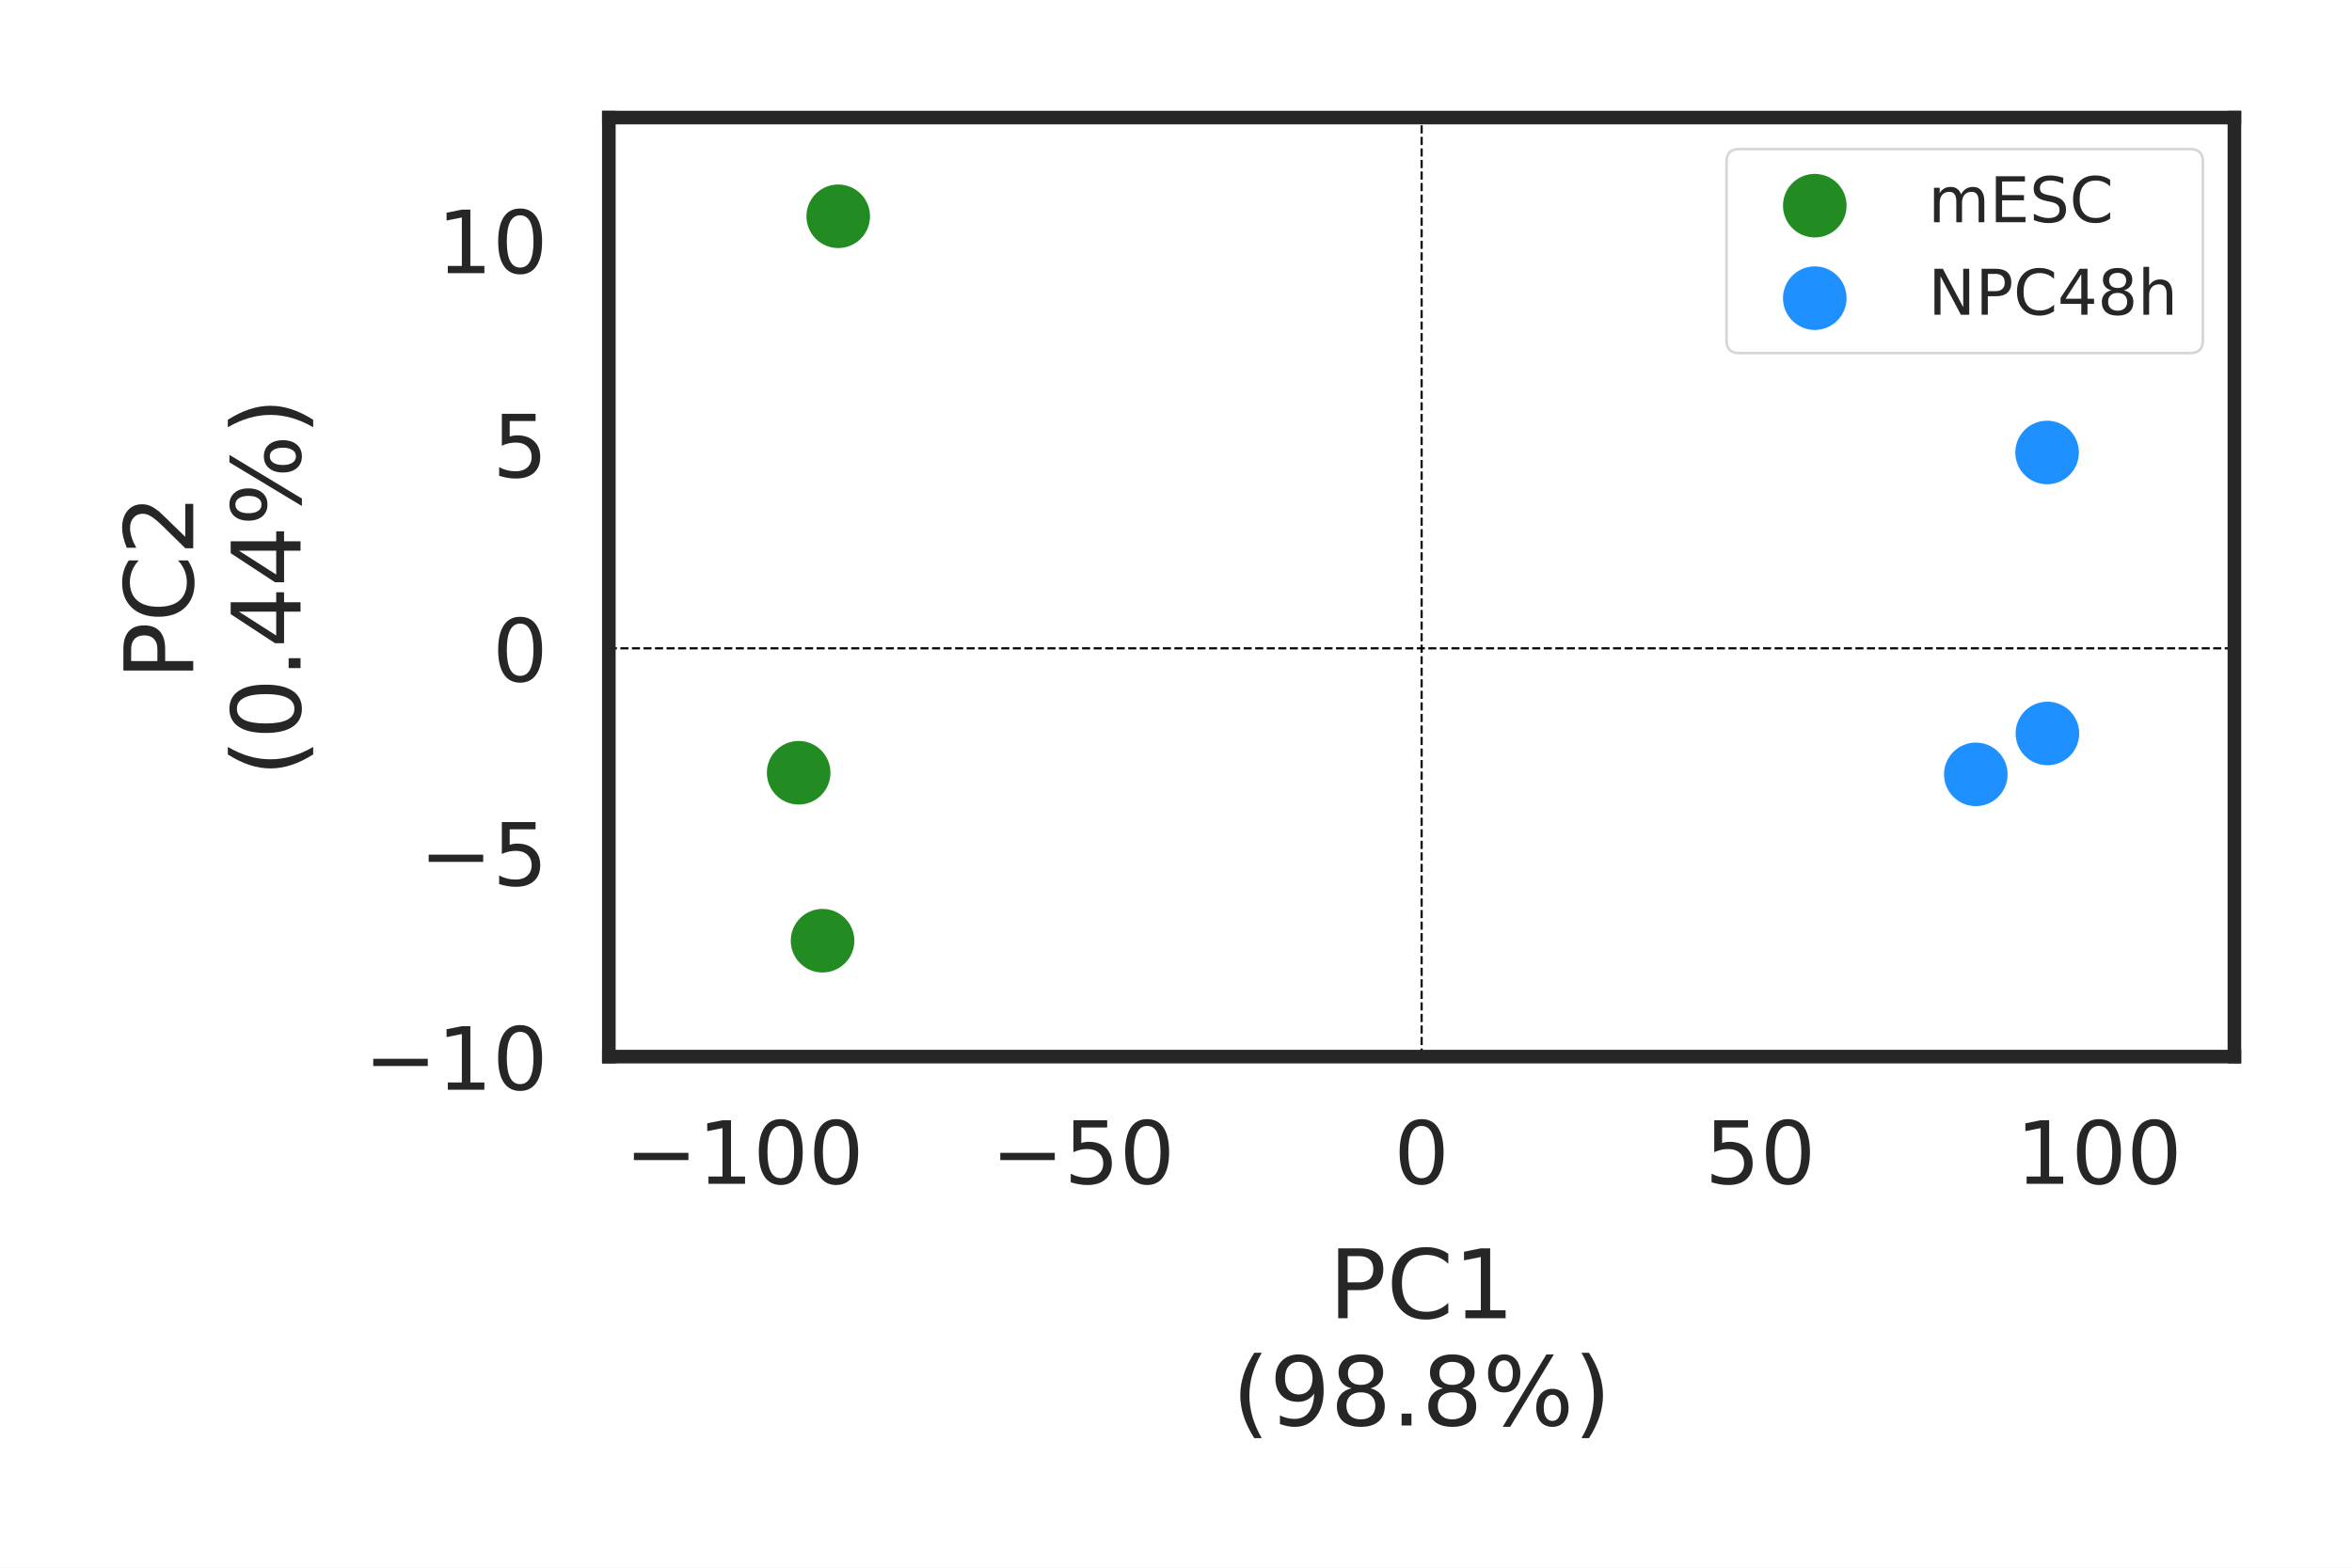
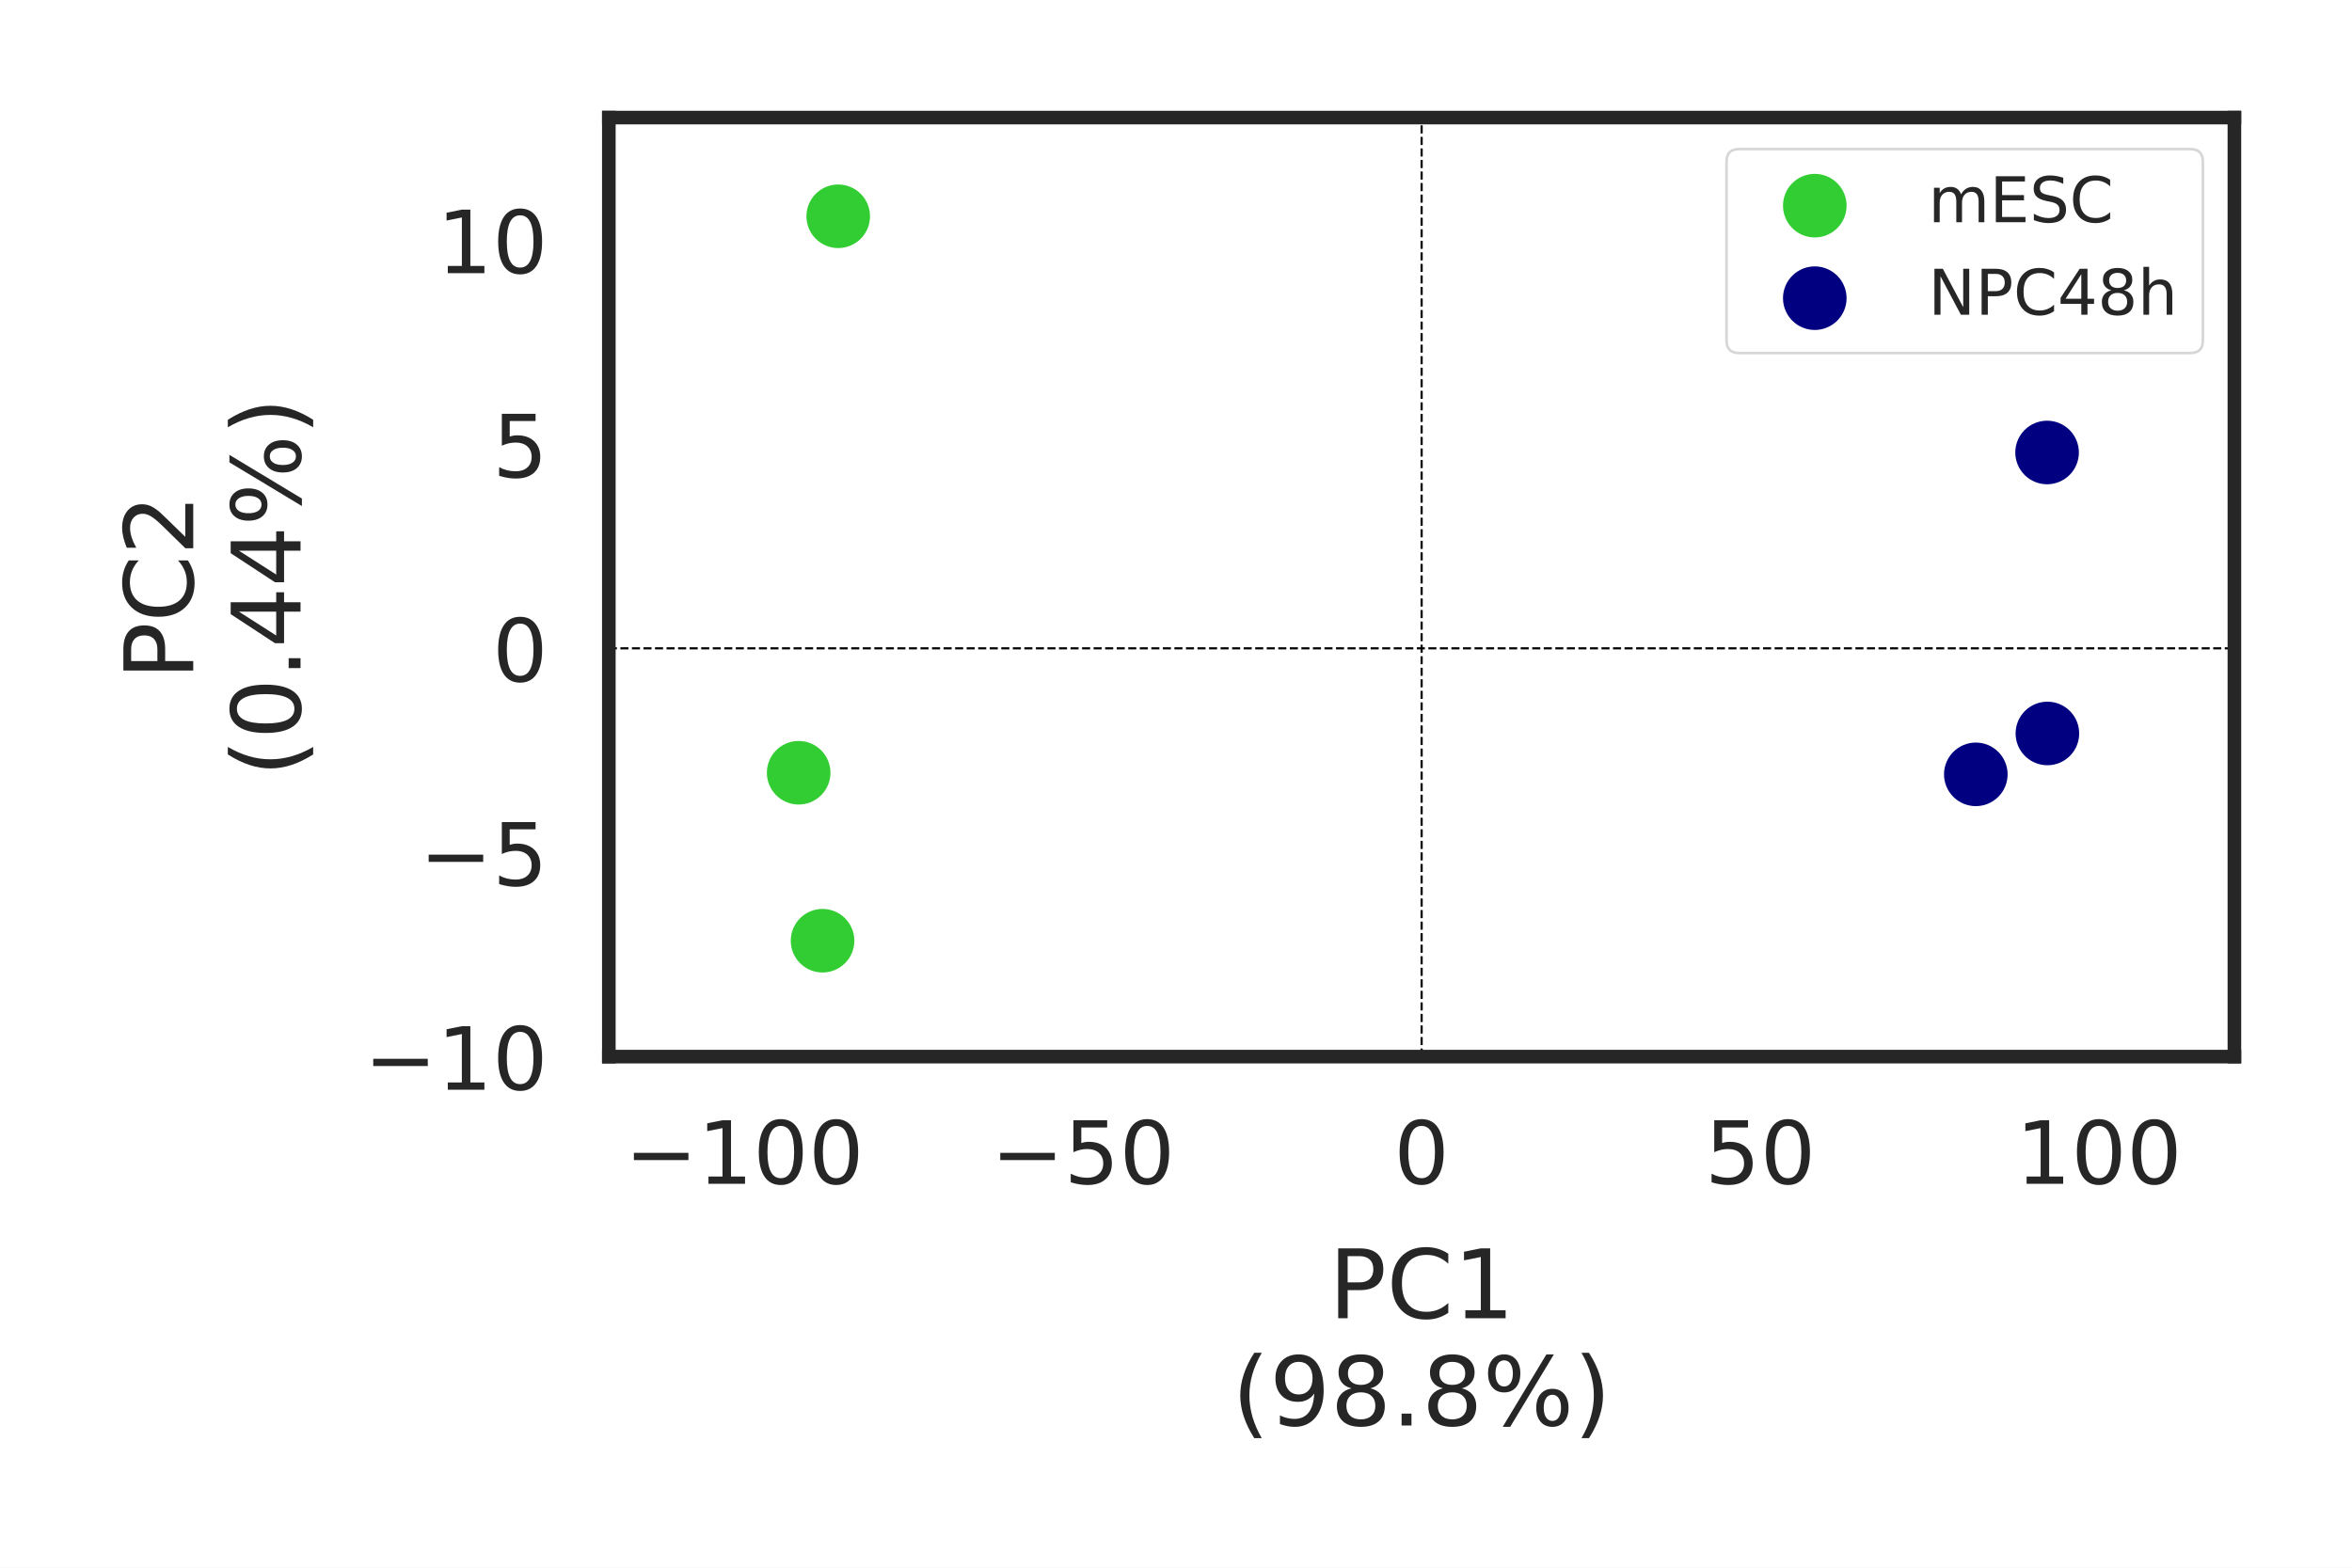
<svg xmlns="http://www.w3.org/2000/svg" xmlns:xlink="http://www.w3.org/1999/xlink" height="144pt" version="1.1" viewBox="0 0 216 144" width="216pt">
  <defs>
    <style type="text/css">
*{stroke-linecap:butt;stroke-linejoin:round;}
  </style>
  </defs>
  <g id="figure_1">
    <g id="patch_1">
      <path d="M 0 144  L 216 144  L 216 0  L 0 0  z " style="fill:#ffffff;" />
    </g>
    <g id="axes_1">
      <g id="patch_2">
        <path d="M 55.914 97.056  L 205.2 97.056  L 205.2 10.8  L 55.914 10.8  z " style="fill:#ffffff;" />
      </g>
      <g id="matplotlib.axis_1">
        <g id="xtick_1">
          <g id="line2d_1" />
          <g id="text_1">
            <defs>
              <path d="M 10.594 35.5  L 73.188 35.5  L 73.188 27.203  L 10.594 27.203  z " id="DejaVuSans-8722" />
              <path d="M 12.406 8.297  L 28.516 8.297  L 28.516 63.922  L 10.984 60.406  L 10.984 69.391  L 28.422 72.906  L 38.281 72.906  L 38.281 8.297  L 54.391 8.297  L 54.391 0  L 12.406 0  z " id="DejaVuSans-49" />
              <path d="M 31.781 66.406  Q 24.172 66.406 20.328 58.906  Q 16.5 51.422 16.5 36.375  Q 16.5 21.391 20.328 13.891  Q 24.172 6.391 31.781 6.391  Q 39.453 6.391 43.281 13.891  Q 47.125 21.391 47.125 36.375  Q 47.125 51.422 43.281 58.906  Q 39.453 66.406 31.781 66.406  z M 31.781 74.219  Q 44.047 74.219 50.516 64.516  Q 56.984 54.828 56.984 36.375  Q 56.984 17.969 50.516 8.266  Q 44.047 -1.422 31.781 -1.422  Q 19.531 -1.422 13.062 8.266  Q 6.594 17.969 6.594 36.375  Q 6.594 54.828 13.062 64.516  Q 19.531 74.219 31.781 74.219  z " id="DejaVuSans-48" />
            </defs>
            <g style="fill:#262626;" transform="translate(57.36762 108.7348)scale(0.08 -0.08)">
              <use xlink:href="#DejaVuSans-8722" />
              <use x="83.789" xlink:href="#DejaVuSans-49" />
              <use x="147.412" xlink:href="#DejaVuSans-48" />
              <use x="211.035" xlink:href="#DejaVuSans-48" />
            </g>
          </g>
        </g>
        <g id="xtick_2">
          <g id="line2d_2" />
          <g id="text_2">
            <defs>
              <path d="M 10.797 72.906  L 49.516 72.906  L 49.516 64.594  L 19.828 64.594  L 19.828 46.734  Q 21.969 47.469 24.109 47.828  Q 26.266 48.188 28.422 48.188  Q 40.625 48.188 47.75 41.5  Q 54.891 34.812 54.891 23.391  Q 54.891 11.625 47.562 5.094  Q 40.234 -1.422 26.906 -1.422  Q 22.312 -1.422 17.547 -0.641  Q 12.797 0.141 7.719 1.703  L 7.719 11.625  Q 12.109 9.234 16.797 8.062  Q 21.484 6.891 26.703 6.891  Q 35.156 6.891 40.078 11.328  Q 45.016 15.766 45.016 23.391  Q 45.016 31 40.078 35.438  Q 35.156 39.891 26.703 39.891  Q 22.75 39.891 18.812 39.016  Q 14.891 38.141 10.797 36.281  z " id="DejaVuSans-53" />
            </defs>
            <g style="fill:#262626;" transform="translate(91.01387 108.7348)scale(0.08 -0.08)">
              <use xlink:href="#DejaVuSans-8722" />
              <use x="83.789" xlink:href="#DejaVuSans-53" />
              <use x="147.412" xlink:href="#DejaVuSans-48" />
            </g>
          </g>
        </g>
        <g id="xtick_3">
          <g id="line2d_3" />
          <g id="text_3">
            <g style="fill:#262626;" transform="translate(128.012 108.7348)scale(0.08 -0.08)">
              <use xlink:href="#DejaVuSans-48" />
            </g>
          </g>
        </g>
        <g id="xtick_4">
          <g id="line2d_4" />
          <g id="text_4">
            <g style="fill:#262626;" transform="translate(156.5683 108.7348)scale(0.08 -0.08)">
              <use xlink:href="#DejaVuSans-53" />
              <use x="63.623" xlink:href="#DejaVuSans-48" />
            </g>
          </g>
        </g>
        <g id="xtick_5">
          <g id="line2d_5" />
          <g id="text_5">
            <g style="fill:#262626;" transform="translate(185.1245 108.7348)scale(0.08 -0.08)">
              <use xlink:href="#DejaVuSans-49" />
              <use x="63.623" xlink:href="#DejaVuSans-48" />
              <use x="127.246" xlink:href="#DejaVuSans-48" />
            </g>
          </g>
        </g>
        <g id="text_6">
          <defs>
            <path d="M 19.672 64.797  L 19.672 37.406  L 32.078 37.406  Q 38.969 37.406 42.719 40.969  Q 46.484 44.531 46.484 51.125  Q 46.484 57.672 42.719 61.234  Q 38.969 64.797 32.078 64.797  z M 9.812 72.906  L 32.078 72.906  Q 44.344 72.906 50.609 67.359  Q 56.891 61.812 56.891 51.125  Q 56.891 40.328 50.609 34.812  Q 44.344 29.297 32.078 29.297  L 19.672 29.297  L 19.672 0  L 9.812 0  z " id="DejaVuSans-80" />
            <path d="M 64.406 67.281  L 64.406 56.891  Q 59.422 61.531 53.781 63.812  Q 48.141 66.109 41.797 66.109  Q 29.297 66.109 22.656 58.469  Q 16.016 50.828 16.016 36.375  Q 16.016 21.969 22.656 14.328  Q 29.297 6.688 41.797 6.688  Q 48.141 6.688 53.781 8.984  Q 59.422 11.281 64.406 15.922  L 64.406 5.609  Q 59.234 2.094 53.438 0.328  Q 47.656 -1.422 41.219 -1.422  Q 24.656 -1.422 15.125 8.703  Q 5.609 18.844 5.609 36.375  Q 5.609 53.953 15.125 64.078  Q 24.656 74.219 41.219 74.219  Q 47.75 74.219 53.531 72.484  Q 59.328 70.75 64.406 67.281  z " id="DejaVuSans-67" />
          </defs>
          <g style="fill:#262626;" transform="translate(122.032 121.0851)scale(0.088 -0.088)">
            <use xlink:href="#DejaVuSans-80" />
            <use x="60.303" xlink:href="#DejaVuSans-67" />
            <use x="130.127" xlink:href="#DejaVuSans-49" />
          </g>
          <defs>
            <path d="M 31 75.875  Q 24.469 64.656 21.281 53.656  Q 18.109 42.672 18.109 31.391  Q 18.109 20.125 21.312 9.062  Q 24.516 -2 31 -13.188  L 23.188 -13.188  Q 15.875 -1.703 12.234 9.375  Q 8.594 20.453 8.594 31.391  Q 8.594 42.281 12.203 53.312  Q 15.828 64.359 23.188 75.875  z " id="DejaVuSans-40" />
            <path d="M 10.984 1.516  L 10.984 10.5  Q 14.703 8.734 18.5 7.812  Q 22.312 6.891 25.984 6.891  Q 35.75 6.891 40.891 13.453  Q 46.047 20.016 46.781 33.406  Q 43.953 29.203 39.594 26.953  Q 35.25 24.703 29.984 24.703  Q 19.047 24.703 12.672 31.312  Q 6.297 37.938 6.297 49.422  Q 6.297 60.641 12.938 67.422  Q 19.578 74.219 30.609 74.219  Q 43.266 74.219 49.922 64.516  Q 56.594 54.828 56.594 36.375  Q 56.594 19.141 48.406 8.859  Q 40.234 -1.422 26.422 -1.422  Q 22.703 -1.422 18.891 -0.688  Q 15.094 0.047 10.984 1.516  z M 30.609 32.422  Q 37.25 32.422 41.125 36.953  Q 45.016 41.5 45.016 49.422  Q 45.016 57.281 41.125 61.844  Q 37.25 66.406 30.609 66.406  Q 23.969 66.406 20.094 61.844  Q 16.219 57.281 16.219 49.422  Q 16.219 41.5 20.094 36.953  Q 23.969 32.422 30.609 32.422  z " id="DejaVuSans-57" />
            <path d="M 31.781 34.625  Q 24.75 34.625 20.719 30.859  Q 16.703 27.094 16.703 20.516  Q 16.703 13.922 20.719 10.156  Q 24.75 6.391 31.781 6.391  Q 38.812 6.391 42.859 10.172  Q 46.922 13.969 46.922 20.516  Q 46.922 27.094 42.891 30.859  Q 38.875 34.625 31.781 34.625  z M 21.922 38.812  Q 15.578 40.375 12.031 44.719  Q 8.5 49.078 8.5 55.328  Q 8.5 64.062 14.719 69.141  Q 20.953 74.219 31.781 74.219  Q 42.672 74.219 48.875 69.141  Q 55.078 64.062 55.078 55.328  Q 55.078 49.078 51.531 44.719  Q 48 40.375 41.703 38.812  Q 48.828 37.156 52.797 32.312  Q 56.781 27.484 56.781 20.516  Q 56.781 9.906 50.312 4.234  Q 43.844 -1.422 31.781 -1.422  Q 19.734 -1.422 13.25 4.234  Q 6.781 9.906 6.781 20.516  Q 6.781 27.484 10.781 32.312  Q 14.797 37.156 21.922 38.812  z M 18.312 54.391  Q 18.312 48.734 21.844 45.562  Q 25.391 42.391 31.781 42.391  Q 38.141 42.391 41.719 45.562  Q 45.312 48.734 45.312 54.391  Q 45.312 60.062 41.719 63.234  Q 38.141 66.406 31.781 66.406  Q 25.391 66.406 21.844 63.234  Q 18.312 60.062 18.312 54.391  z " id="DejaVuSans-56" />
            <path d="M 10.688 12.406  L 21 12.406  L 21 0  L 10.688 0  z " id="DejaVuSans-46" />
            <path d="M 72.703 32.078  Q 68.453 32.078 66.031 28.469  Q 63.625 24.859 63.625 18.406  Q 63.625 12.062 66.031 8.422  Q 68.453 4.781 72.703 4.781  Q 76.859 4.781 79.266 8.422  Q 81.688 12.062 81.688 18.406  Q 81.688 24.812 79.266 28.438  Q 76.859 32.078 72.703 32.078  z M 72.703 38.281  Q 80.422 38.281 84.953 32.906  Q 89.5 27.547 89.5 18.406  Q 89.5 9.281 84.938 3.922  Q 80.375 -1.422 72.703 -1.422  Q 64.891 -1.422 60.344 3.922  Q 55.812 9.281 55.812 18.406  Q 55.812 27.594 60.375 32.938  Q 64.938 38.281 72.703 38.281  z M 22.312 68.016  Q 18.109 68.016 15.688 64.375  Q 13.281 60.75 13.281 54.391  Q 13.281 47.953 15.672 44.328  Q 18.062 40.719 22.312 40.719  Q 26.562 40.719 28.969 44.328  Q 31.391 47.953 31.391 54.391  Q 31.391 60.688 28.953 64.344  Q 26.516 68.016 22.312 68.016  z M 66.406 74.219  L 74.219 74.219  L 28.609 -1.422  L 20.797 -1.422  z M 22.312 74.219  Q 30.031 74.219 34.609 68.875  Q 39.203 63.531 39.203 54.391  Q 39.203 45.172 34.641 39.844  Q 30.078 34.516 22.312 34.516  Q 14.547 34.516 10.031 39.859  Q 5.516 45.219 5.516 54.391  Q 5.516 63.484 10.047 68.844  Q 14.594 74.219 22.312 74.219  z " id="DejaVuSans-37" />
            <path d="M 8.016 75.875  L 15.828 75.875  Q 23.141 64.359 26.781 53.312  Q 30.422 42.281 30.422 31.391  Q 30.422 20.453 26.781 9.375  Q 23.141 -1.703 15.828 -13.188  L 8.016 -13.188  Q 14.5 -2 17.703 9.062  Q 20.906 20.125 20.906 31.391  Q 20.906 42.672 17.703 53.656  Q 14.5 64.656 8.016 75.875  z " id="DejaVuSans-41" />
          </defs>
          <g style="fill:#262626;" transform="translate(113.1461 130.9392)scale(0.088 -0.088)">
            <use xlink:href="#DejaVuSans-40" />
            <use x="39.014" xlink:href="#DejaVuSans-57" />
            <use x="102.637" xlink:href="#DejaVuSans-56" />
            <use x="166.26" xlink:href="#DejaVuSans-46" />
            <use x="198.047" xlink:href="#DejaVuSans-56" />
            <use x="261.67" xlink:href="#DejaVuSans-37" />
            <use x="356.689" xlink:href="#DejaVuSans-41" />
          </g>
        </g>
      </g>
      <g id="matplotlib.axis_2">
        <g id="ytick_1">
          <g id="line2d_6" />
          <g id="text_7">
            <g style="fill:#262626;" transform="translate(33.43025 100.0954)scale(0.08 -0.08)">
              <use xlink:href="#DejaVuSans-8722" />
              <use x="83.789" xlink:href="#DejaVuSans-49" />
              <use x="147.412" xlink:href="#DejaVuSans-48" />
            </g>
          </g>
        </g>
        <g id="ytick_2">
          <g id="line2d_7" />
          <g id="text_8">
            <g style="fill:#262626;" transform="translate(38.52025 81.34407)scale(0.08 -0.08)">
              <use xlink:href="#DejaVuSans-8722" />
              <use x="83.789" xlink:href="#DejaVuSans-53" />
            </g>
          </g>
        </g>
        <g id="ytick_3">
          <g id="line2d_8" />
          <g id="text_9">
            <g style="fill:#262626;" transform="translate(45.224 62.59277)scale(0.08 -0.08)">
              <use xlink:href="#DejaVuSans-48" />
            </g>
          </g>
        </g>
        <g id="ytick_4">
          <g id="line2d_9" />
          <g id="text_10">
            <g style="fill:#262626;" transform="translate(45.224 43.84146)scale(0.08 -0.08)">
              <use xlink:href="#DejaVuSans-53" />
            </g>
          </g>
        </g>
        <g id="ytick_5">
          <g id="line2d_10" />
          <g id="text_11">
            <g style="fill:#262626;" transform="translate(40.134 25.09016)scale(0.08 -0.08)">
              <use xlink:href="#DejaVuSans-49" />
              <use x="63.623" xlink:href="#DejaVuSans-48" />
            </g>
          </g>
        </g>
        <g id="text_12">
          <defs>
            <path d="M 19.188 8.297  L 53.609 8.297  L 53.609 0  L 7.328 0  L 7.328 8.297  Q 12.938 14.109 22.625 23.891  Q 32.328 33.688 34.812 36.531  Q 39.547 41.844 41.422 45.531  Q 43.312 49.219 43.312 52.781  Q 43.312 58.594 39.234 62.25  Q 35.156 65.922 28.609 65.922  Q 23.969 65.922 18.812 64.312  Q 13.672 62.703 7.812 59.422  L 7.812 69.391  Q 13.766 71.781 18.938 73  Q 24.125 74.219 28.422 74.219  Q 39.75 74.219 46.484 68.547  Q 53.219 62.891 53.219 53.422  Q 53.219 48.922 51.531 44.891  Q 49.859 40.875 45.406 35.406  Q 44.188 33.984 37.641 27.219  Q 31.109 20.453 19.188 8.297  z " id="DejaVuSans-50" />
          </defs>
          <g style="fill:#262626;" transform="translate(17.74605 62.453)rotate(-90)scale(0.088 -0.088)">
            <use xlink:href="#DejaVuSans-80" />
            <use x="60.303" xlink:href="#DejaVuSans-67" />
            <use x="130.127" xlink:href="#DejaVuSans-50" />
          </g>
          <defs>
            <path d="M 37.797 64.312  L 12.891 25.391  L 37.797 25.391  z M 35.203 72.906  L 47.609 72.906  L 47.609 25.391  L 58.016 25.391  L 58.016 17.188  L 47.609 17.188  L 47.609 0  L 37.797 0  L 37.797 17.188  L 4.891 17.188  L 4.891 26.703  z " id="DejaVuSans-52" />
          </defs>
          <g style="fill:#262626;" transform="translate(27.60012 71.33894)rotate(-90)scale(0.088 -0.088)">
            <use xlink:href="#DejaVuSans-40" />
            <use x="39.014" xlink:href="#DejaVuSans-48" />
            <use x="102.637" xlink:href="#DejaVuSans-46" />
            <use x="134.424" xlink:href="#DejaVuSans-52" />
            <use x="198.047" xlink:href="#DejaVuSans-52" />
            <use x="261.67" xlink:href="#DejaVuSans-37" />
            <use x="356.689" xlink:href="#DejaVuSans-41" />
          </g>
        </g>
      </g>
      <g id="PathCollection_1">
        <defs>
-           <path d="M 0 2.8  C 0.743 2.8 1.455 2.505 1.98 1.98  C 2.505 1.455 2.8 0.743 2.8 0  C 2.8 -0.743 2.505 -1.455 1.98 -1.98  C 1.455 -2.505 0.743 -2.8 0 -2.8  C -0.743 -2.8 -1.455 -2.505 -1.98 -1.98  C -2.505 -1.455 -2.8 -0.743 -2.8 0  C -2.8 0.743 -2.505 1.455 -1.98 1.98  C -1.455 2.505 -0.743 2.8 0 2.8  z " id="m0952fa5d0a" style="stroke:#228b22;stroke-width:0.24;" />
+           <path d="M 0 2.8  C 0.743 2.8 1.455 2.505 1.98 1.98  C 2.505 1.455 2.8 0.743 2.8 0  C 2.8 -0.743 2.505 -1.455 1.98 -1.98  C 1.455 -2.505 0.743 -2.8 0 -2.8  C -0.743 -2.8 -1.455 -2.505 -1.98 -1.98  C -2.505 -1.455 -2.8 -0.743 -2.8 0  C -2.8 0.743 -2.505 1.455 -1.98 1.98  C -1.455 2.505 -0.743 2.8 0 2.8  z " id="m18a771f62c" style="stroke:#32cd32;stroke-width:0.24;" />
        </defs>
-         <g clip-path="url(#p891f093322)">
-           <use style="fill:#228b22;stroke:#228b22;stroke-width:0.24;" x="73.347" xlink:href="#m0952fa5d0a" y="70.981" />
-           <use style="fill:#228b22;stroke:#228b22;stroke-width:0.24;" x="76.98" xlink:href="#m0952fa5d0a" y="19.867" />
-           <use style="fill:#228b22;stroke:#228b22;stroke-width:0.24;" x="75.54" xlink:href="#m0952fa5d0a" y="86.409" />
+         <g clip-path="url(#pe0e99de6e5)">
+           <use style="fill:#32cd32;stroke:#32cd32;stroke-width:0.24;" x="73.347" xlink:href="#m18a771f62c" y="70.981" />
+           <use style="fill:#32cd32;stroke:#32cd32;stroke-width:0.24;" x="76.98" xlink:href="#m18a771f62c" y="19.867" />
+           <use style="fill:#32cd32;stroke:#32cd32;stroke-width:0.24;" x="75.54" xlink:href="#m18a771f62c" y="86.409" />
        </g>
      </g>
      <g id="PathCollection_2">
        <defs>
-           <path d="M 0 2.8  C 0.743 2.8 1.455 2.505 1.98 1.98  C 2.505 1.455 2.8 0.743 2.8 0  C 2.8 -0.743 2.505 -1.455 1.98 -1.98  C 1.455 -2.505 0.743 -2.8 0 -2.8  C -0.743 -2.8 -1.455 -2.505 -1.98 -1.98  C -2.505 -1.455 -2.8 -0.743 -2.8 0  C -2.8 0.743 -2.505 1.455 -1.98 1.98  C -1.455 2.505 -0.743 2.8 0 2.8  z " id="m47bd6e5866" style="stroke:#1e90ff;stroke-width:0.24;" />
+           <path d="M 0 2.8  C 0.743 2.8 1.455 2.505 1.98 1.98  C 2.505 1.455 2.8 0.743 2.8 0  C 2.8 -0.743 2.505 -1.455 1.98 -1.98  C 1.455 -2.505 0.743 -2.8 0 -2.8  C -0.743 -2.8 -1.455 -2.505 -1.98 -1.98  C -2.505 -1.455 -2.8 -0.743 -2.8 0  C -2.8 0.743 -2.505 1.455 -1.98 1.98  C -1.455 2.505 -0.743 2.8 0 2.8  z " id="mc9beded292" style="stroke:#000080;stroke-width:0.24;" />
        </defs>
-         <g clip-path="url(#p891f093322)">
-           <use style="fill:#1e90ff;stroke:#1e90ff;stroke-width:0.24;" x="187.998" xlink:href="#m47bd6e5866" y="41.563" />
-           <use style="fill:#1e90ff;stroke:#1e90ff;stroke-width:0.24;" x="181.452" xlink:href="#m47bd6e5866" y="71.128" />
-           <use style="fill:#1e90ff;stroke:#1e90ff;stroke-width:0.24;" x="188.026" xlink:href="#m47bd6e5866" y="67.372" />
+         <g clip-path="url(#pe0e99de6e5)">
+           <use style="fill:#000080;stroke:#000080;stroke-width:0.24;" x="187.998" xlink:href="#mc9beded292" y="41.563" />
+           <use style="fill:#000080;stroke:#000080;stroke-width:0.24;" x="181.452" xlink:href="#mc9beded292" y="71.128" />
+           <use style="fill:#000080;stroke:#000080;stroke-width:0.24;" x="188.026" xlink:href="#mc9beded292" y="67.372" />
        </g>
      </g>
      <g id="line2d_11">
-         <path clip-path="url(#p891f093322)" d="M 55.914 59.553  L 205.2 59.553  " style="fill:none;stroke:#000000;stroke-dasharray:0.74,0.32;stroke-dashoffset:0;stroke-width:0.2;" />
+         <path clip-path="url(#pe0e99de6e5)" d="M 55.914 59.553  L 205.2 59.553  " style="fill:none;stroke:#000000;stroke-dasharray:0.74,0.32;stroke-dashoffset:0;stroke-width:0.2;" />
      </g>
      <g id="line2d_12">
-         <path clip-path="url(#p891f093322)" d="M 130.557 97.056  L 130.557 10.8  " style="fill:none;stroke:#000000;stroke-dasharray:0.74,0.32;stroke-dashoffset:0;stroke-width:0.2;" />
+         <path clip-path="url(#pe0e99de6e5)" d="M 130.557 97.056  L 130.557 10.8  " style="fill:none;stroke:#000000;stroke-dasharray:0.74,0.32;stroke-dashoffset:0;stroke-width:0.2;" />
      </g>
      <g id="patch_3">
        <path d="M 55.914 97.056  L 55.914 10.8  " style="fill:none;stroke:#262626;stroke-linecap:square;stroke-linejoin:miter;stroke-width:1.25;" />
      </g>
      <g id="patch_4">
        <path d="M 205.2 97.056  L 205.2 10.8  " style="fill:none;stroke:#262626;stroke-linecap:square;stroke-linejoin:miter;stroke-width:1.25;" />
      </g>
      <g id="patch_5">
        <path d="M 55.914 97.056  L 205.2 97.056  " style="fill:none;stroke:#262626;stroke-linecap:square;stroke-linejoin:miter;stroke-width:1.25;" />
      </g>
      <g id="patch_6">
        <path d="M 55.914 10.8  L 205.2 10.8  " style="fill:none;stroke:#262626;stroke-linecap:square;stroke-linejoin:miter;stroke-width:1.25;" />
      </g>
      <g id="legend_1">
        <g id="patch_7">
          <path d="M 159.716 32.429  L 201.147 32.429  Q 202.305 32.429 202.305 31.271  L 202.305 14.853  Q 202.305 13.695 201.147 13.695  L 159.716 13.695  Q 158.558 13.695 158.558 14.853  L 158.558 31.271  Q 158.558 32.429 159.716 32.429  z " style="fill:#ffffff;opacity:0.8;stroke:#cccccc;stroke-linejoin:miter;stroke-width:0.24;" />
        </g>
        <g id="PathCollection_3">
          <g>
-             <use style="fill:#228b22;stroke:#228b22;stroke-width:0.24;" x="166.664" xlink:href="#m0952fa5d0a" y="18.891" />
+             <use style="fill:#32cd32;stroke:#32cd32;stroke-width:0.24;" x="166.664" xlink:href="#m18a771f62c" y="18.891" />
          </g>
        </g>
        <g id="text_13">
          <defs>
            <path d="M 52 44.188  Q 55.375 50.25 60.062 53.125  Q 64.75 56 71.094 56  Q 79.641 56 84.281 50.016  Q 88.922 44.047 88.922 33.016  L 88.922 0  L 79.891 0  L 79.891 32.719  Q 79.891 40.578 77.094 44.375  Q 74.312 48.188 68.609 48.188  Q 61.625 48.188 57.562 43.547  Q 53.516 38.922 53.516 30.906  L 53.516 0  L 44.484 0  L 44.484 32.719  Q 44.484 40.625 41.703 44.406  Q 38.922 48.188 33.109 48.188  Q 26.219 48.188 22.156 43.531  Q 18.109 38.875 18.109 30.906  L 18.109 0  L 9.078 0  L 9.078 54.688  L 18.109 54.688  L 18.109 46.188  Q 21.188 51.219 25.484 53.609  Q 29.781 56 35.688 56  Q 41.656 56 45.828 52.969  Q 50 49.953 52 44.188  z " id="DejaVuSans-109" />
            <path d="M 9.812 72.906  L 55.906 72.906  L 55.906 64.594  L 19.672 64.594  L 19.672 43.016  L 54.391 43.016  L 54.391 34.719  L 19.672 34.719  L 19.672 8.297  L 56.781 8.297  L 56.781 0  L 9.812 0  z " id="DejaVuSans-69" />
            <path d="M 53.516 70.516  L 53.516 60.891  Q 47.906 63.578 42.922 64.891  Q 37.938 66.219 33.297 66.219  Q 25.25 66.219 20.875 63.094  Q 16.5 59.969 16.5 54.203  Q 16.5 49.359 19.406 46.891  Q 22.312 44.438 30.422 42.922  L 36.375 41.703  Q 47.406 39.594 52.656 34.297  Q 57.906 29 57.906 20.125  Q 57.906 9.516 50.797 4.047  Q 43.703 -1.422 29.984 -1.422  Q 24.812 -1.422 18.969 -0.25  Q 13.141 0.922 6.891 3.219  L 6.891 13.375  Q 12.891 10.016 18.656 8.297  Q 24.422 6.594 29.984 6.594  Q 38.422 6.594 43.016 9.906  Q 47.609 13.234 47.609 19.391  Q 47.609 24.75 44.312 27.781  Q 41.016 30.812 33.5 32.328  L 27.484 33.5  Q 16.453 35.688 11.516 40.375  Q 6.594 45.062 6.594 53.422  Q 6.594 63.094 13.406 68.656  Q 20.219 74.219 32.172 74.219  Q 37.312 74.219 42.625 73.281  Q 47.953 72.359 53.516 70.516  z " id="DejaVuSans-83" />
          </defs>
          <g style="fill:#262626;" transform="translate(177.0859 20.4105)scale(0.0579 -0.0579)">
            <use xlink:href="#DejaVuSans-109" />
            <use x="97.412" xlink:href="#DejaVuSans-69" />
            <use x="160.596" xlink:href="#DejaVuSans-83" />
            <use x="224.072" xlink:href="#DejaVuSans-67" />
          </g>
        </g>
        <g id="PathCollection_4">
          <g>
-             <use style="fill:#1e90ff;stroke:#1e90ff;stroke-width:0.24;" x="166.664" xlink:href="#m47bd6e5866" y="27.389" />
+             <use style="fill:#000080;stroke:#000080;stroke-width:0.24;" x="166.664" xlink:href="#mc9beded292" y="27.389" />
          </g>
        </g>
        <g id="text_14">
          <defs>
            <path d="M 9.812 72.906  L 23.094 72.906  L 55.422 11.922  L 55.422 72.906  L 64.984 72.906  L 64.984 0  L 51.703 0  L 19.391 60.984  L 19.391 0  L 9.812 0  z " id="DejaVuSans-78" />
            <path d="M 54.891 33.016  L 54.891 0  L 45.906 0  L 45.906 32.719  Q 45.906 40.484 42.875 44.328  Q 39.844 48.188 33.797 48.188  Q 26.516 48.188 22.312 43.547  Q 18.109 38.922 18.109 30.906  L 18.109 0  L 9.078 0  L 9.078 75.984  L 18.109 75.984  L 18.109 46.188  Q 21.344 51.125 25.703 53.562  Q 30.078 56 35.797 56  Q 45.219 56 50.047 50.172  Q 54.891 44.344 54.891 33.016  z " id="DejaVuSans-104" />
          </defs>
          <g style="fill:#262626;" transform="translate(177.0859 28.90913)scale(0.0579 -0.0579)">
            <use xlink:href="#DejaVuSans-78" />
            <use x="74.805" xlink:href="#DejaVuSans-80" />
            <use x="135.107" xlink:href="#DejaVuSans-67" />
            <use x="204.932" xlink:href="#DejaVuSans-52" />
            <use x="268.555" xlink:href="#DejaVuSans-56" />
            <use x="332.178" xlink:href="#DejaVuSans-104" />
          </g>
        </g>
      </g>
    </g>
  </g>
  <defs>
-     <clipPath id="p891f093322">
+     <clipPath id="pe0e99de6e5">
      <rect height="86.256" width="149.286" x="55.914" y="10.8" />
    </clipPath>
  </defs>
</svg>
